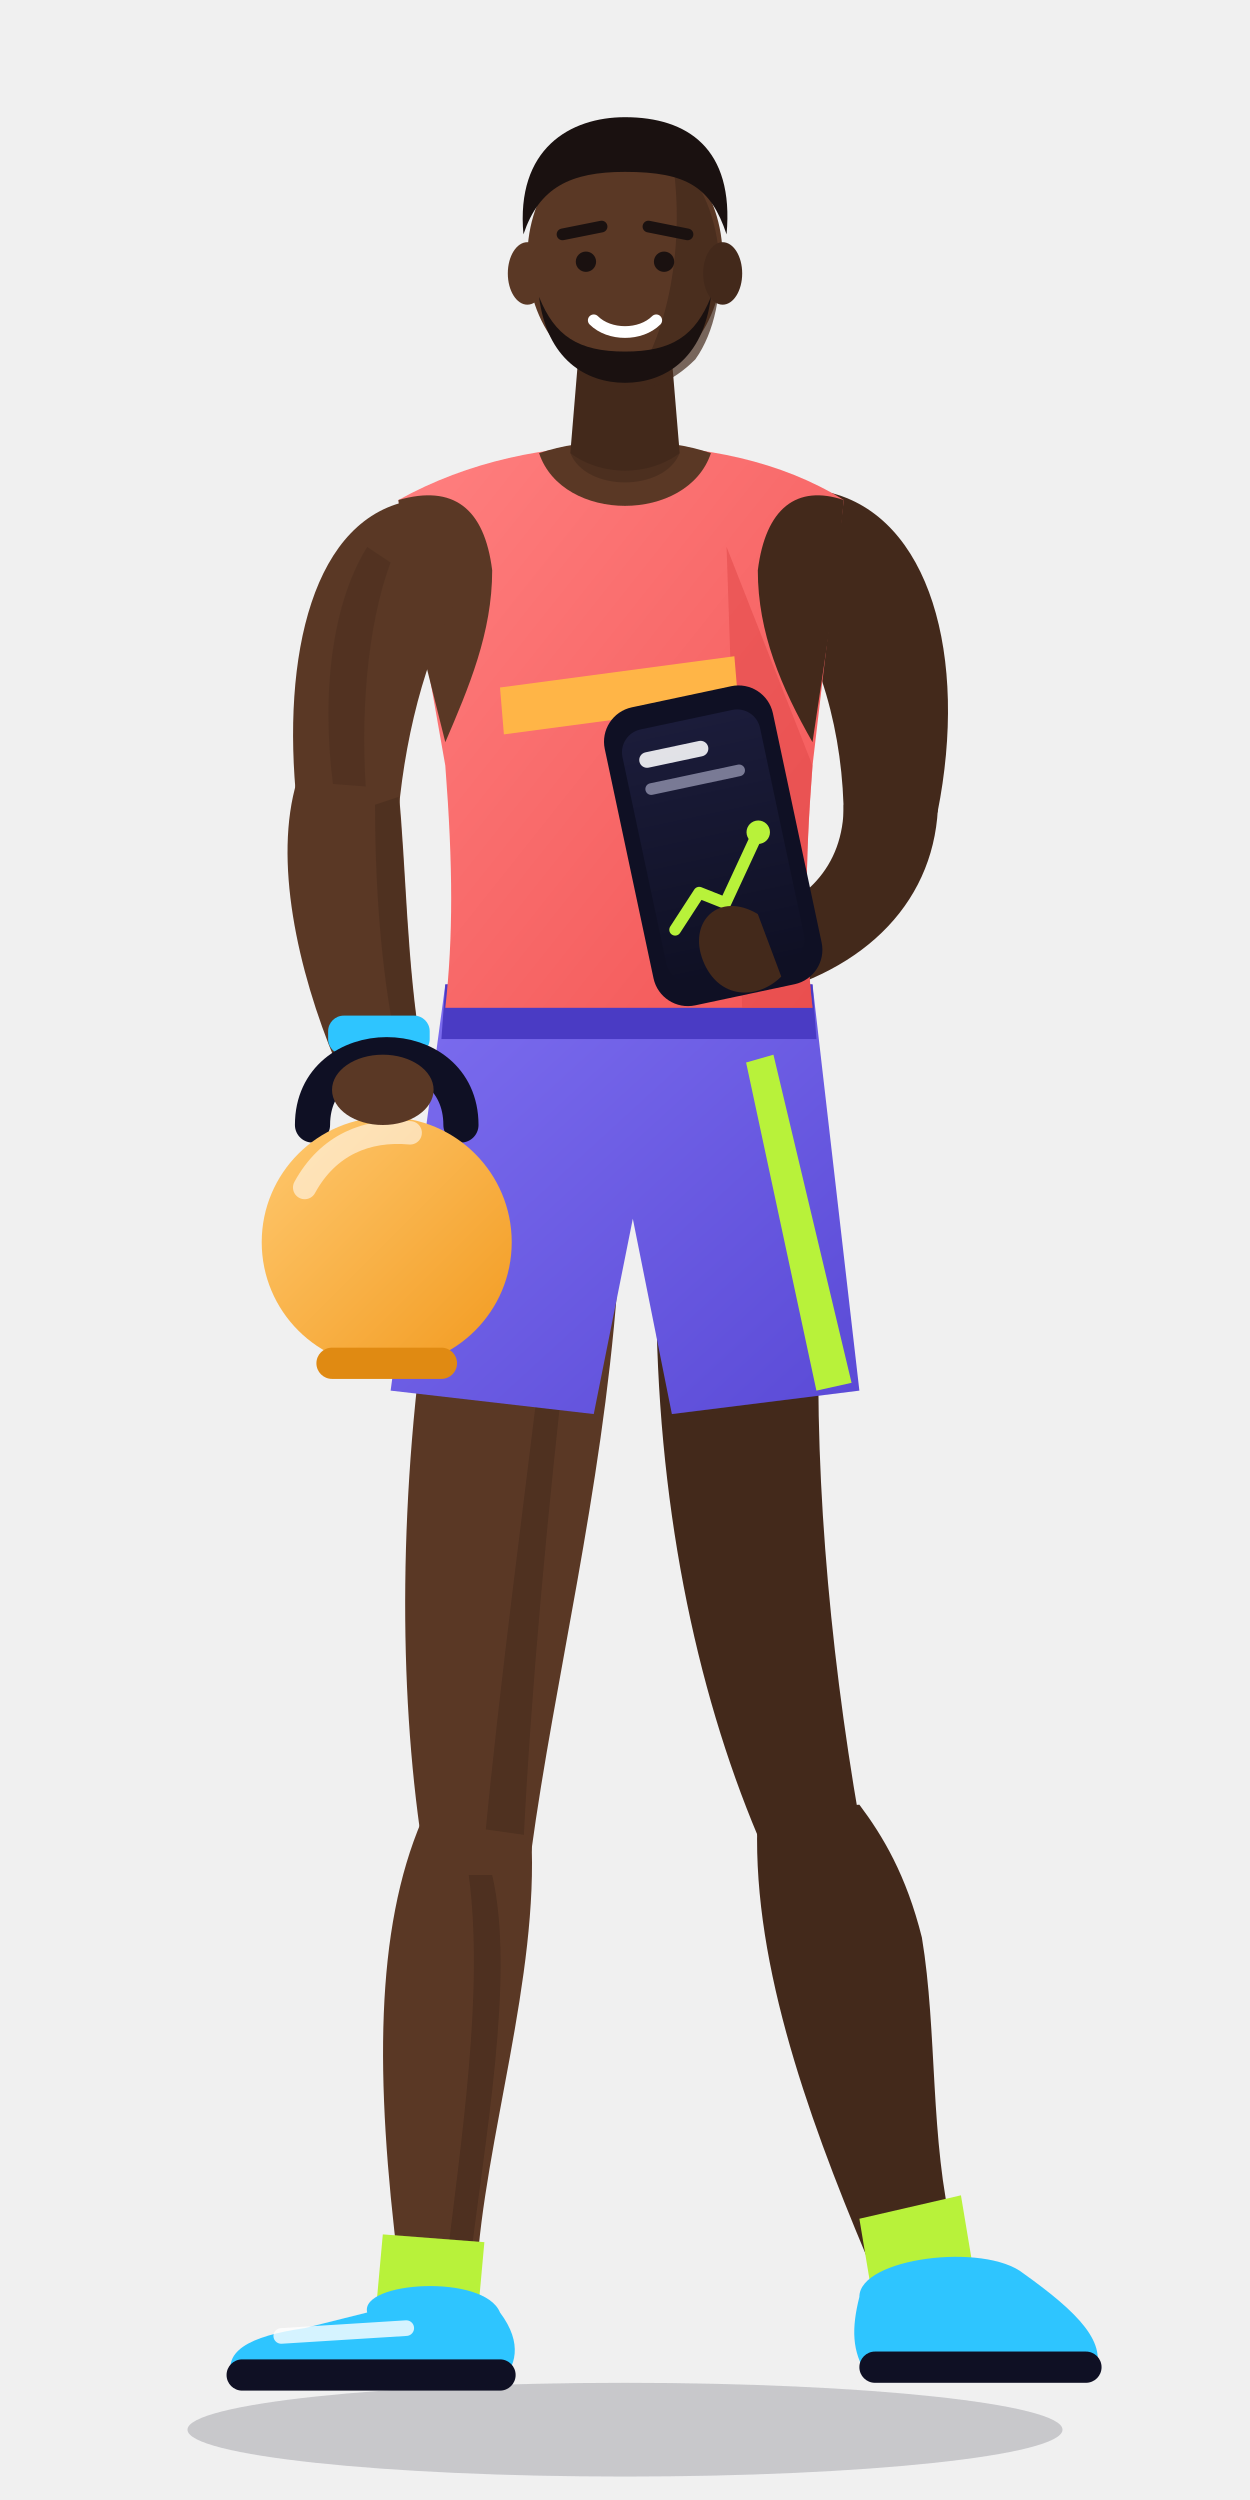
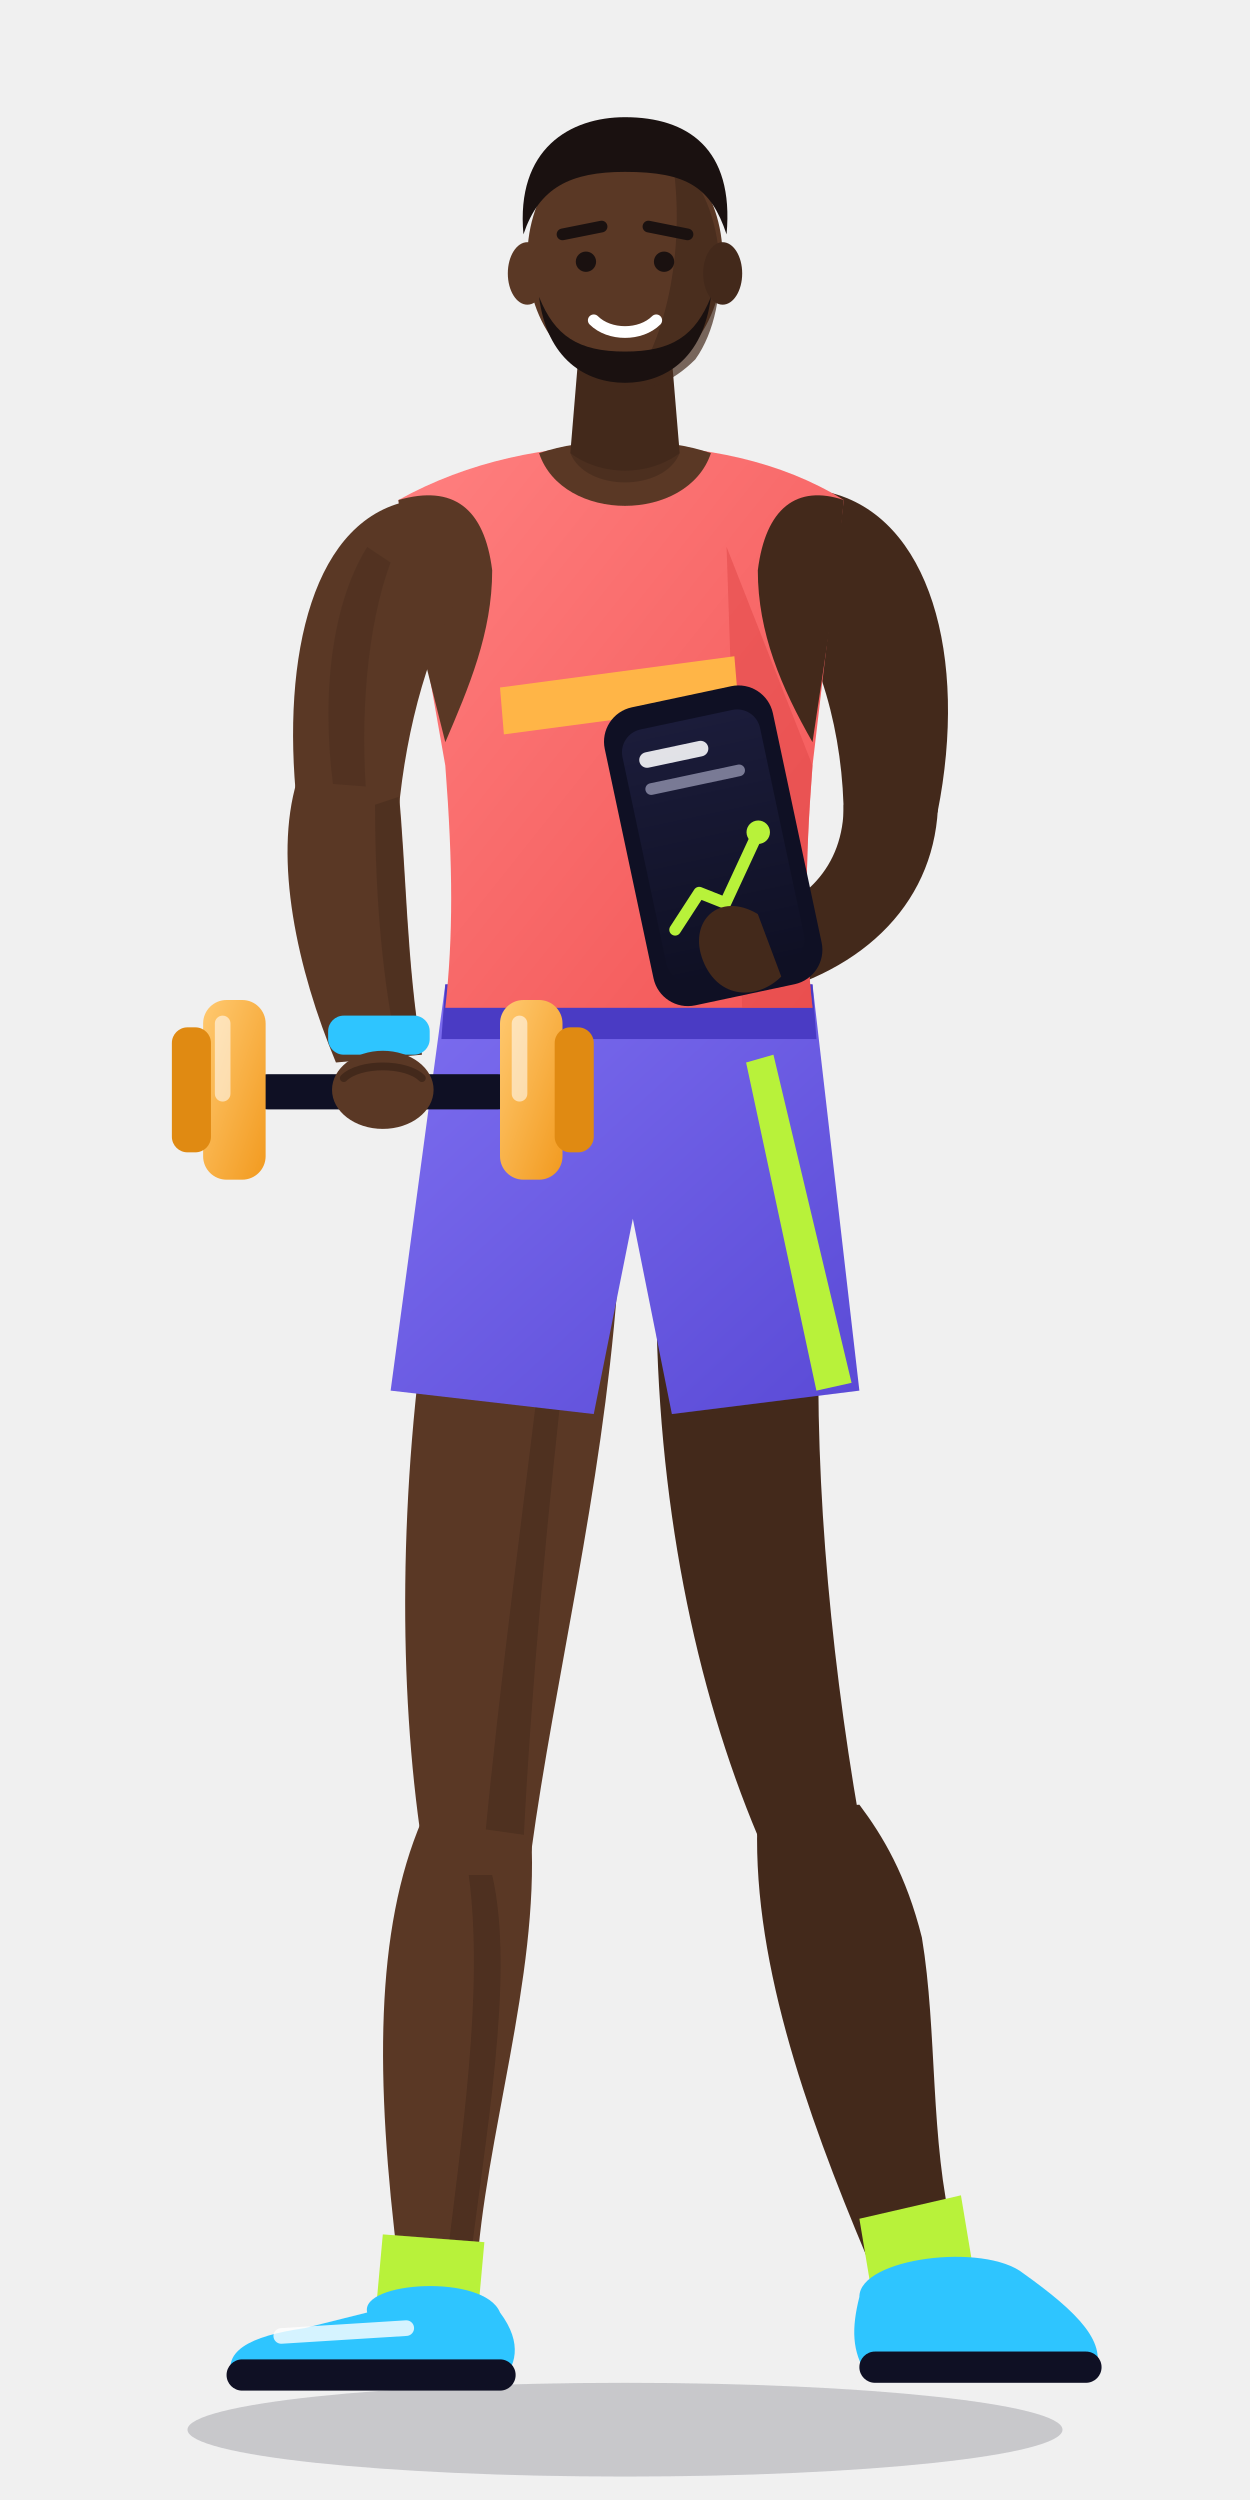
<svg xmlns="http://www.w3.org/2000/svg" viewBox="0 0 320 640" role="img" aria-labelledby="t">
  <defs>
    <linearGradient id="kb" x1="0" y1="0" x2="1" y2="1">
      <stop offset="0" stop-color="#FFC970" />
      <stop offset="1" stop-color="#F29A1F" />
    </linearGradient>
    <linearGradient id="tank" x1="0" y1="0" x2="1" y2="1">
      <stop offset="0" stop-color="#FF8080" />
      <stop offset="1" stop-color="#F25555" />
    </linearGradient>
    <linearGradient id="shorts" x1="0" y1="0" x2="1" y2="1">
      <stop offset="0" stop-color="#7D6EF0" />
      <stop offset="1" stop-color="#5A4AD6" />
    </linearGradient>
    <linearGradient id="screen" x1="0" y1="0" x2="0" y2="1">
      <stop offset="0" stop-color="#1B1C3A" />
      <stop offset="1" stop-color="#0F1024" />
    </linearGradient>
  </defs>
  <ellipse cx="160" cy="622" rx="112" ry="12" fill="#0F1024" opacity=".18" />
  <path d="M168 330 C168 384 178 432 194 470 L220 466 C212 420 208 372 210 330 Z" fill="#43291B" />
  <path d="M194 464 C192 500 206 540 222 578 L244 572 C238 548 240 520 236 496 C232 480 226 470 220 462 Z" fill="#43291B" />
  <path d="M220 568 L246 562 L250 586 L224 592 Z" fill="#B8F23A" />
  <path d="M220 588 C220 578 252 574 262 582 C276 592 284 600 280 608 L222 608 C218 602 218 596 220 588 Z" fill="#2EC5FF" />
  <rect x="220" y="602" width="62" height="8" rx="4" fill="#0F1024" />
  <path d="M110 330 C102 382 102 432 108 472 L136 474 C142 430 154 382 158 330 Z" fill="#5A3825" />
  <path d="M146 336 C140 388 136 432 134 472 L124 472 C128 430 134 386 140 336 Z" fill="#43291B" opacity=".5" />
  <path d="M108 466 C96 494 96 532 102 580 L122 582 C124 548 138 506 136 470 Z" fill="#5A3825" />
  <path d="M126 480 C132 506 124 548 120 582 L114 582 C118 548 124 510 120 480 Z" fill="#43291B" opacity=".55" />
  <path d="M98 572 L124 574 L122 596 L96 594 Z" fill="#B8F23A" />
  <path d="M94 592 C92 584 124 582 128 592 C134 600 132 606 128 610 L60 610 C56 602 64 598 78 596 Z" fill="#2EC5FF" />
  <rect x="58" y="604" width="74" height="8" rx="4" fill="#0F1024" />
  <path d="M72 598 L104 596" stroke="#FFFFFF" stroke-width="4" stroke-linecap="round" opacity=".8" />
  <path d="M114 252 L208 252 L220 356 L172 362 L162 312 L152 362 L100 356 Z" fill="url(#shorts)" />
  <path d="M114 252 L208 252 L209 266 L113 266 Z" fill="#4A3BC4" />
  <path d="M198 270 L218 354 L209 356 L191 272 Z" fill="#B8F23A" />
  <path d="M212 126 C238 132 248 168 240 208 L216 210 C216 188 210 166 198 150 Z" fill="#43291B" />
  <path d="M240 200 C242 226 226 246 198 254 L190 236 C206 232 216 222 216 206 Z" fill="#43291B" />
  <path d="M102 128 C120 118 140 114 160 114 C180 114 200 118 216 128 L208 196 C206 222 206 240 208 258 L114 258 C116 240 116 222 114 196 Z" fill="url(#tank)" />
  <path d="M102 128 C116 124 124 130 126 146 C126 162 120 176 114 190 L104 150 Z" fill="#5A3825" />
  <path d="M216 128 C204 124 196 130 194 146 C194 162 200 176 208 190 L214 150 Z" fill="#43291B" />
  <path d="M138 116 C144 134 176 134 182 116 C176 114 170 113 160 113 C150 113 144 114 138 116 Z" fill="#5A3825" />
  <path d="M146 116 C150 126 170 126 174 116 Z" fill="#43291B" opacity=".6" />
  <path d="M186 140 L208 196 C206 222 206 240 208 258 L190 258 Z" fill="#E14848" opacity=".55" />
  <path d="M128 176 L188 168 L189 180 L129 188 Z" fill="#FFB547" />
  <path d="M148 92 L172 92 L174 116 C166 122 154 122 146 116 Z" fill="#43291B" />
  <ellipse cx="160" cy="66" rx="25" ry="31" fill="#5A3825" />
  <path d="M172 40 C186 50 188 78 178 92 C172 98 166 100 160 100 C170 90 176 64 172 40 Z" fill="#43291B" opacity=".7" />
  <ellipse cx="135" cy="70" rx="5" ry="8" fill="#5A3825" />
  <ellipse cx="185" cy="70" rx="5" ry="8" fill="#43291B" />
  <path d="M134 60 C132 38 146 30 160 30 C176 30 188 38 186 60 C182 48 176 44 160 44 C146 44 138 48 134 60 Z" fill="#1A1110" />
  <path d="M138 76 C140 92 150 98 160 98 C170 98 180 92 182 76 C178 86 172 90 160 90 C148 90 142 86 138 76 Z" fill="#1A1110" />
  <path d="M144 60 L154 58" stroke="#1A1110" stroke-width="3" stroke-linecap="round" />
  <path d="M166 58 L176 60" stroke="#1A1110" stroke-width="3" stroke-linecap="round" />
  <circle cx="150" cy="67" r="2.6" fill="#1A1110" />
  <circle cx="170" cy="67" r="2.6" fill="#1A1110" />
  <path d="M152 82 C156 86 164 86 168 82" stroke="#FFFFFF" stroke-width="3" stroke-linecap="round" fill="none" />
  <path d="M106 128 C80 132 72 168 76 206 L102 208 C104 186 110 164 120 148 Z" fill="#5A3825" />
  <path d="M94 140 C84 156 82 182 86 206 L94 206 C92 184 94 160 100 144 Z" fill="#43291B" opacity=".35" />
  <path d="M76 200 C70 220 76 248 86 272 L108 270 C104 246 104 222 102 202 Z" fill="#5A3825" />
  <path d="M96 206 C96 230 98 252 102 270 L108 270 C104 248 104 224 102 204 Z" fill="#43291B" opacity=".45" />
  <rect x="84" y="260" width="26" height="10" rx="4" fill="#2EC5FF" />
-   <path d="M80 288 C80 264 118 264 118 288" stroke="#0F1024" stroke-width="9" fill="none" stroke-linecap="round" />
-   <circle cx="99" cy="318" r="32" fill="url(#kb)" />
-   <path d="M78 304 C84 293 94 289 105 290" stroke="#FFFFFF" stroke-width="6" stroke-linecap="round" fill="none" opacity=".55" />
-   <rect x="81" y="345" width="36" height="8" rx="4" fill="#E08A12" />
-   <ellipse cx="98" cy="279" rx="13" ry="9" fill="#5A3825" />
+   <rect x="64" y="275" width="68" height="9" rx="4.5" fill="#0F1024" />
+   <rect x="52" y="256" width="16" height="46" rx="6" fill="url(#kb)" />
+   <rect x="128" y="256" width="16" height="46" rx="6" fill="url(#kb)" />
+   <rect x="44" y="263" width="10" height="32" rx="4" fill="#E08A12" />
+   <rect x="142" y="263" width="10" height="32" rx="4" fill="#E08A12" />
+   <rect x="55" y="260" width="4" height="22" rx="2" fill="#FFFFFF" opacity=".55" />
+   <rect x="131" y="260" width="4" height="22" rx="2" fill="#FFFFFF" opacity=".55" />
+   <ellipse cx="98" cy="279" rx="13" ry="10" fill="#5A3825" />
+   <path d="M88 276 C92 272 104 272 108 276" stroke="#43291B" stroke-width="2" fill="none" stroke-linecap="round" />
  <g transform="rotate(-12 180 214)">
    <rect x="160" y="178" width="44" height="78" rx="9" fill="#0F1024" />
    <rect x="164" y="184" width="36" height="66" rx="6" fill="url(#screen)" />
    <path d="M168 236 L176 228 L182 232 L194 216" stroke="#B8F23A" stroke-width="3" stroke-linecap="round" stroke-linejoin="round" fill="none" />
    <rect x="168" y="190" width="18" height="4" rx="2" fill="#F7F7FB" opacity=".9" />
    <rect x="168" y="198" width="26" height="3" rx="1.5" fill="#B9BBD6" opacity=".6" />
    <circle cx="194" cy="216" r="3" fill="#B8F23A" />
  </g>
  <path d="M180 246 C176 236 184 228 194 234 L200 250 C194 256 184 256 180 246 Z" fill="#43291B" />
</svg>
